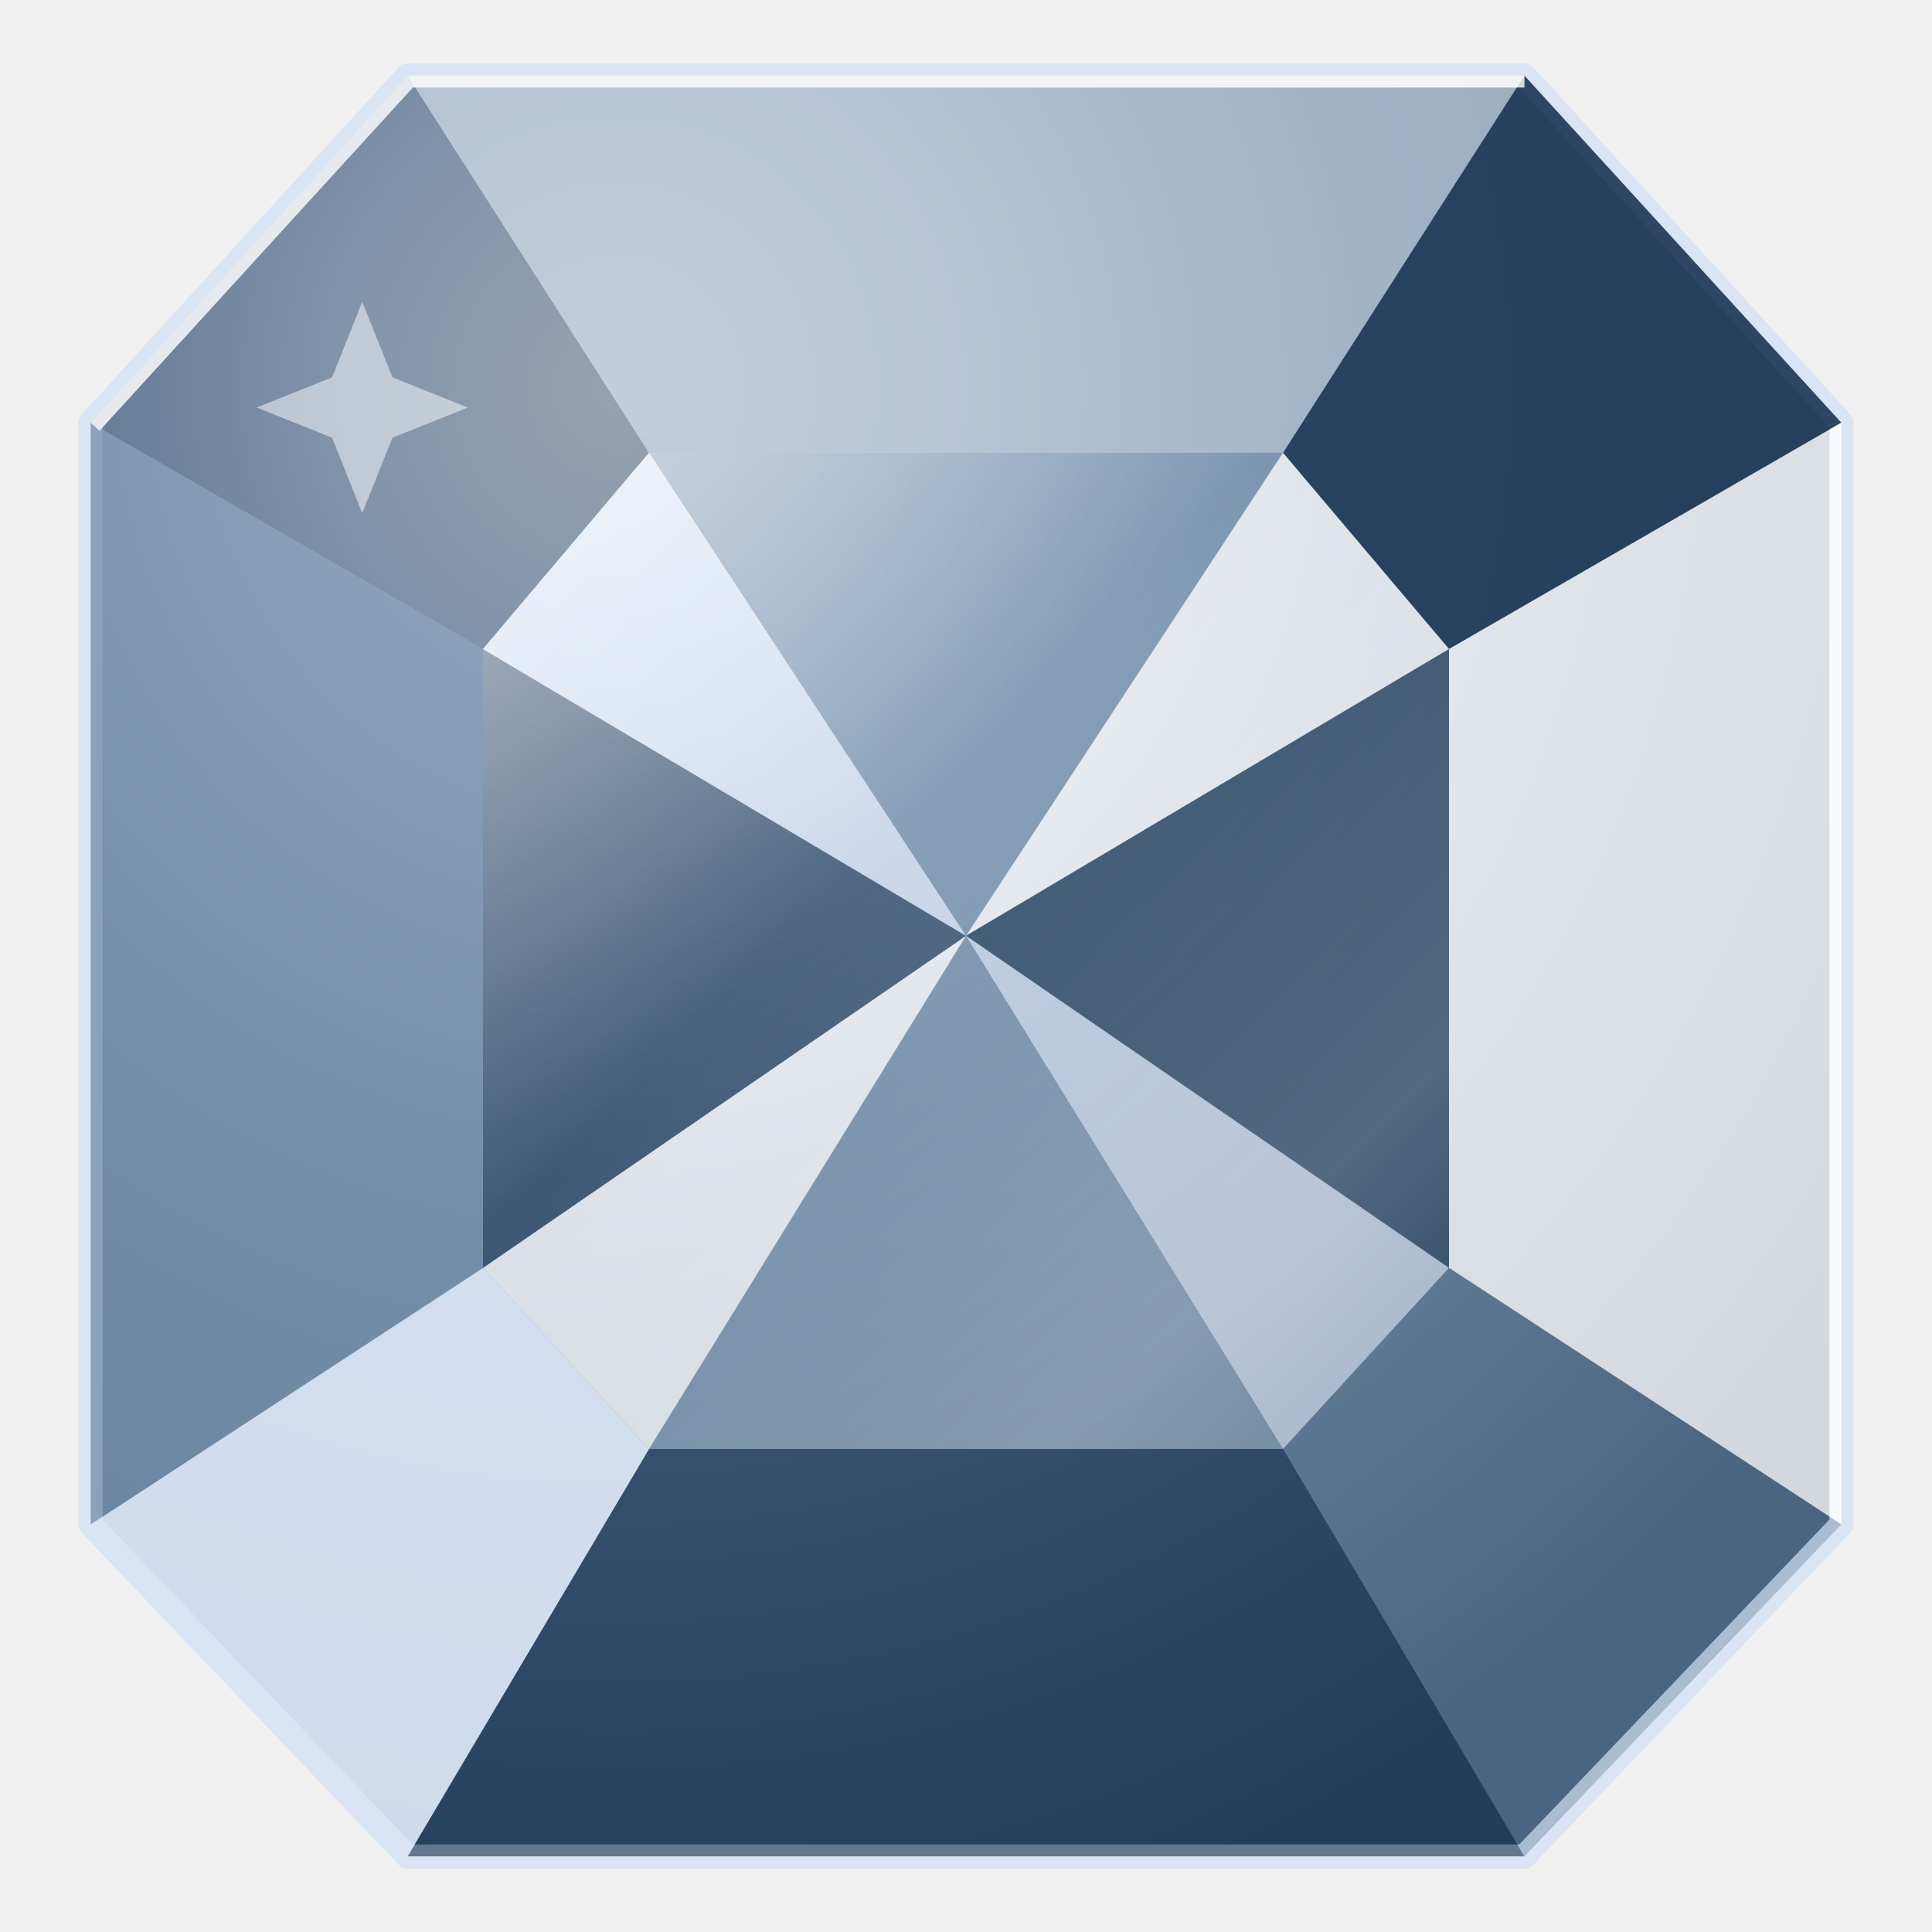
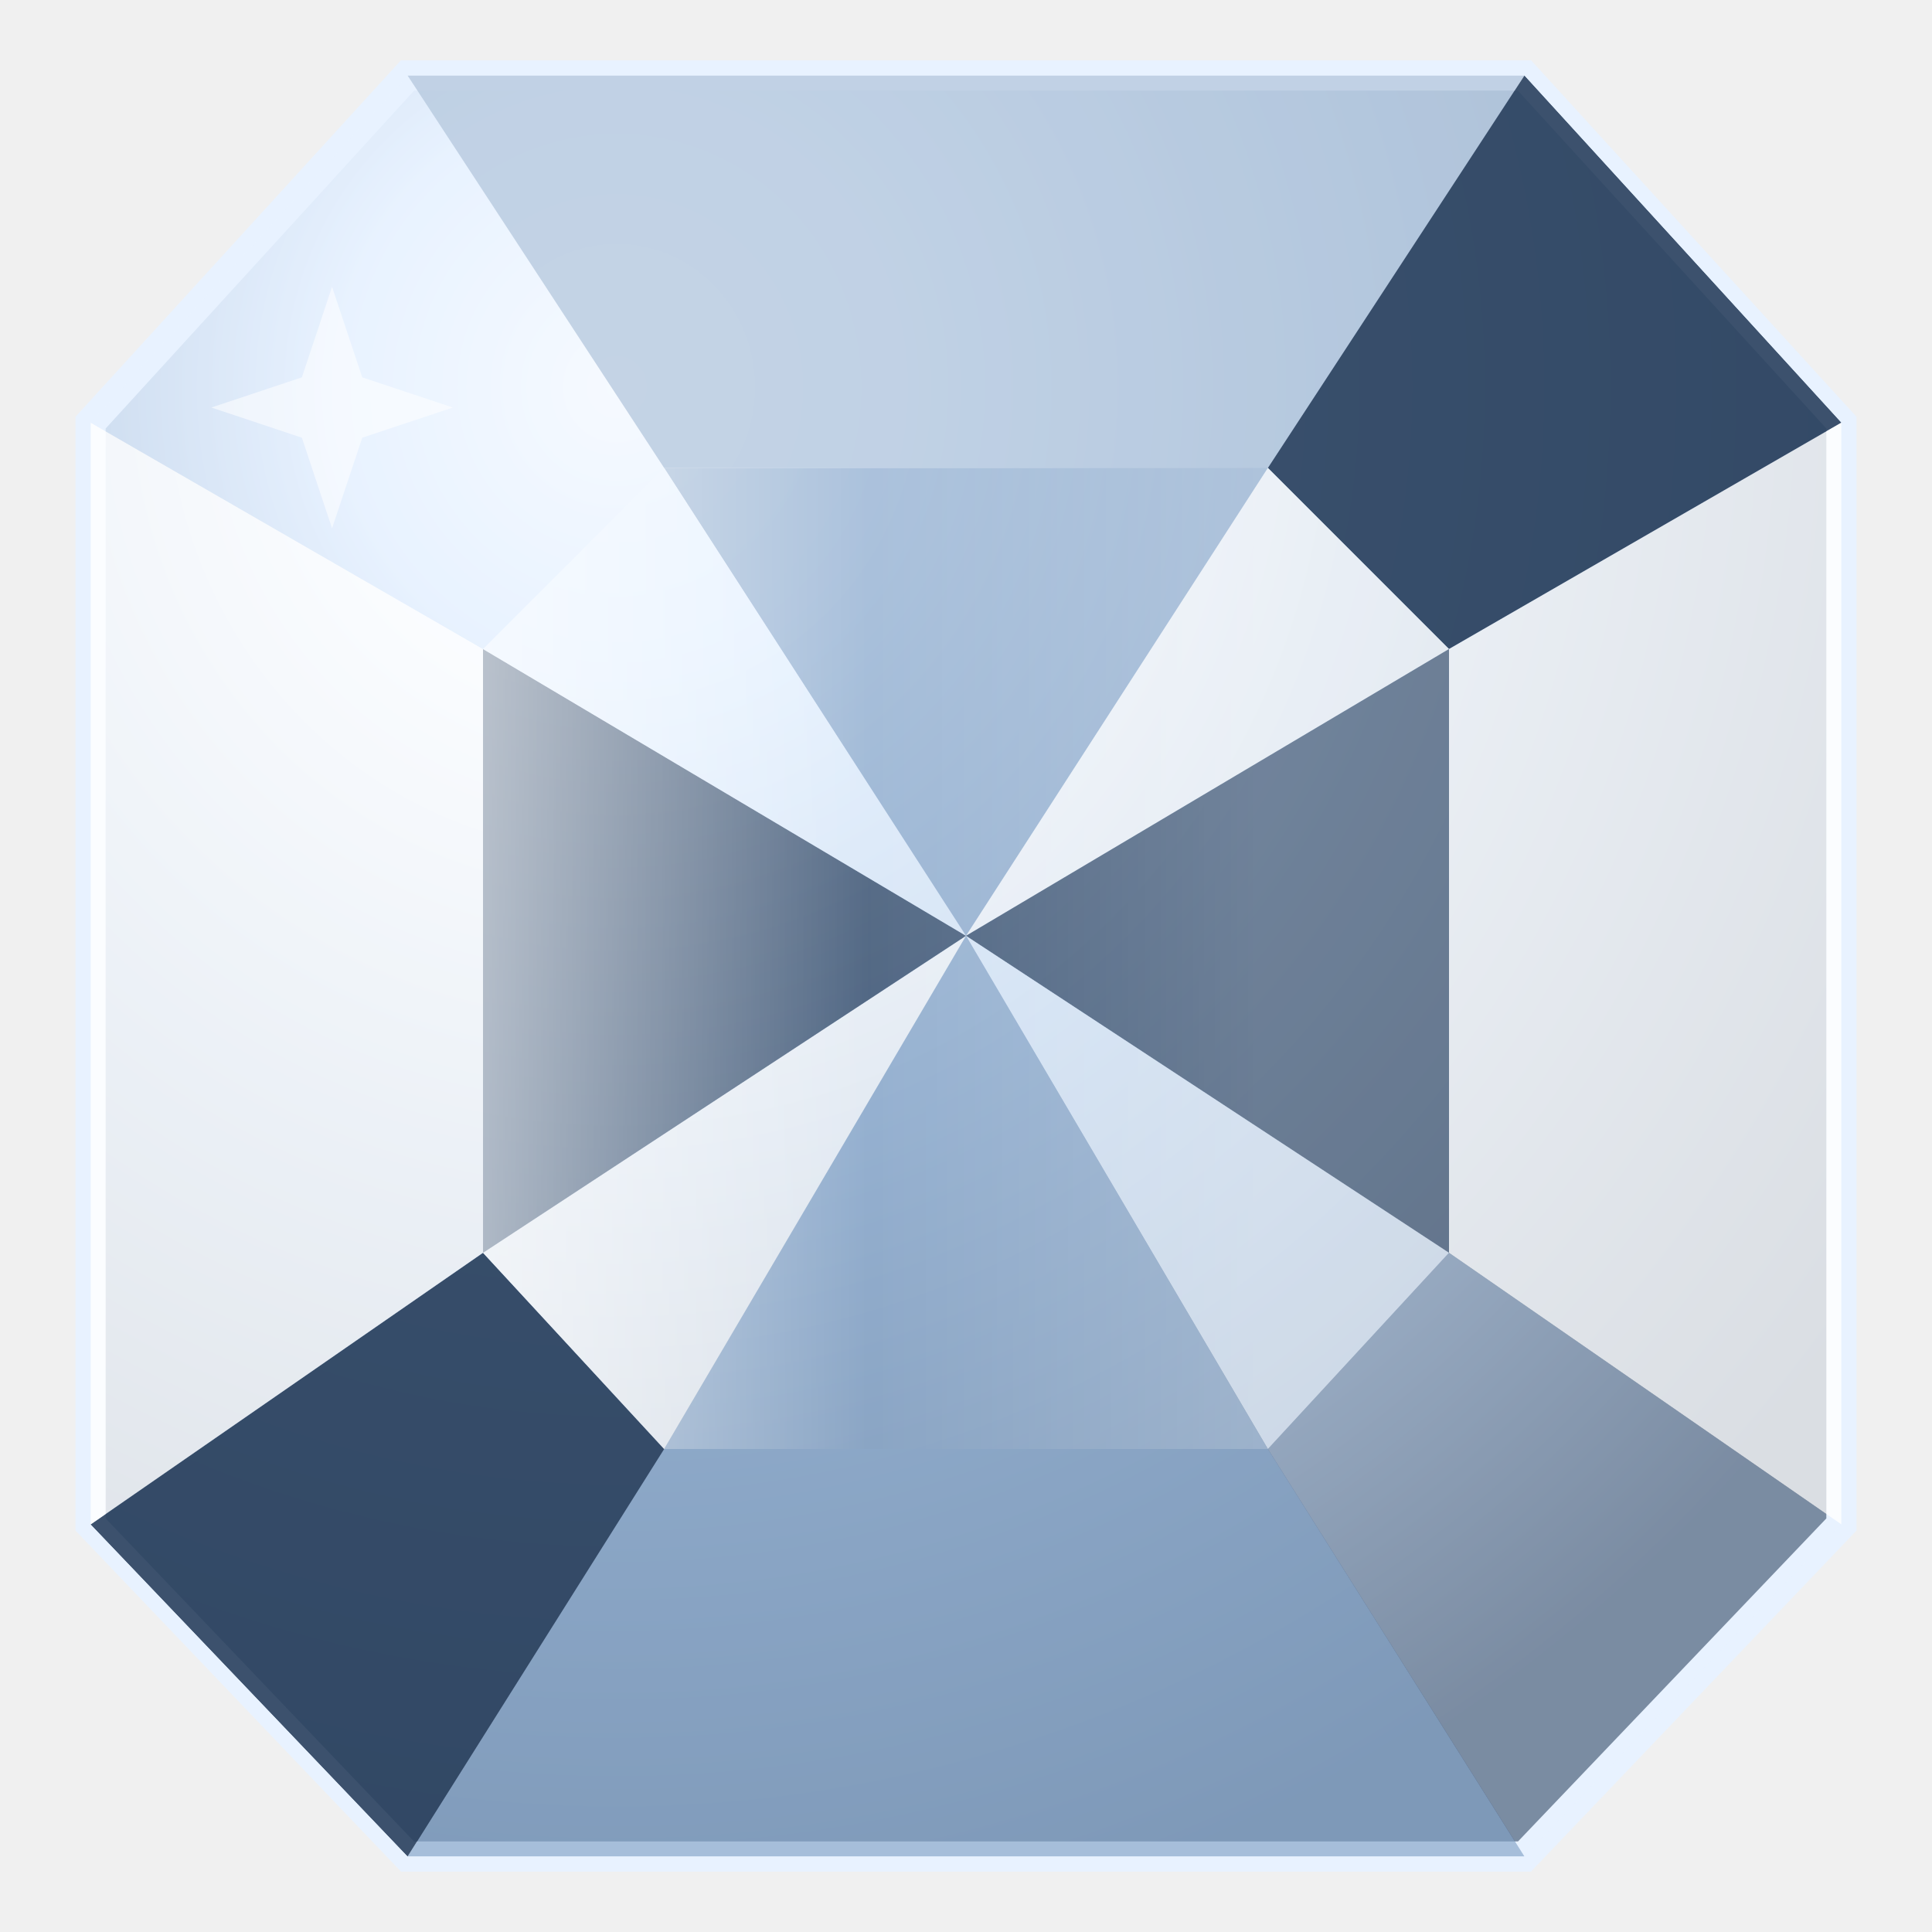
<svg xmlns="http://www.w3.org/2000/svg" viewBox="0 0 128 128">
  <defs>
-     <radialGradient id="shine" cx=".3" cy=".18" r=".88">
+     <radialGradient id="shine" cx="30%" cy="18%" r="88%">
      <stop stop-color="#fff" />
-       <stop offset=".18" stop-color="#d9e4f4" />
-       <stop offset=".48" stop-color="#7790aa" />
-       <stop offset="1" stop-color="#233d5a" />
+       <stop offset=".18" stop-color="#e8f2ff" />
+       <stop offset=".5" stop-color="#94afcf" />
+       <stop offset="1" stop-color="#314764" />
    </radialGradient>
-     <linearGradient id="flash" x1="0" y1="0" x2="1" y2="1">
+     <linearGradient id="flash">
      <stop stop-color="#fff" stop-opacity=".8" />
      <stop offset=".4" stop-color="#fff" stop-opacity="0" />
      <stop offset=".8" stop-color="#fff" stop-opacity=".28" />
-       <stop offset="1" stop-color="#fff" stop-opacity="0" />
    </linearGradient>
    <clipPath id="cut">
      <polygon points="27,5 101,5 122,28 122,101 101,123 27,123 6,101 6,28" />
    </clipPath>
  </defs>
-   <polygon points="27,5 101,5 122,28 122,101 101,123 27,123 6,101 6,28" fill="url(#shine)" stroke="#d9e4f4" stroke-width="1.6" stroke-linejoin="round" />
+   <polygon points="27,5 101,5 122,28 122,101 101,123 27,123 6,101 6,28" fill="url(#shine)" stroke="#e8f2ff" stroke-width="2" />
  <g clip-path="url(#cut)">
-     <polygon points="27,5,101,5,85,30,43,30" fill="#7790aa" opacity="0.65" />
-     <polygon points="43,30,85,30,64,62" fill="#7790aa" opacity="0.65" />
-     <polygon points="101,5,122,28,96,43,85,30" fill="#233d5a" opacity="0.94" />
-     <polygon points="85,30,96,43,64,62" fill="#fff" opacity="0.75" />
-     <polygon points="122,28,122,101,96,84,96,43" fill="#fff" opacity="0.8" />
-     <polygon points="96,43,96,84,64,62" fill="#233d5a" opacity="0.75" />
-     <polygon points="122,101,101,123,85,96,96,84" fill="#7790aa" opacity="0.48" />
-     <polygon points="96,84,85,96,64,62" fill="#d9e4f4" opacity="0.65" />
-     <polygon points="101,123,27,123,43,96,85,96" fill="#233d5a" opacity="0.65" />
-     <polygon points="85,96,43,96,64,62" fill="#7790aa" opacity="0.75" />
-     <polygon points="27,123,6,101,32,84,43,96" fill="#d9e4f4" opacity="0.94" />
-     <polygon points="43,96,32,84,64,62" fill="#fff" opacity="0.75" />
-     <polygon points="6,101,6,28,32,43,32,84" fill="#7790aa" opacity="0.8" />
-     <polygon points="32,84,32,43,64,62" fill="#233d5a" opacity="0.65" />
-     <polygon points="6,28,27,5,43,30,32,43" fill="#233d5a" opacity="0.48" />
-     <polygon points="32,43,43,30,64,62" fill="#d9e4f4" opacity="0.75" />
-     <polygon points="43,30 85,30 96,43 96,84 85,96 43,96 32,84 32,43" fill="url(#flash)" opacity=".6" />
-     <path d="M27,5L101,5L85,30L43,30Z" fill="#fff" opacity=".32" />
-     <path d="M6,28L27,5L101,5" fill="none" stroke="#fff" stroke-opacity=".8" stroke-width="1.6" />
+     <polygon points="27,5,101,5,84,31,44,31" fill="#94afcf" opacity="0.78" />
+     <polygon points="44,31,84,31,64,62" fill="#94afcf" opacity=".73" />
+     <polygon points="101,5,122,28,96,43,84,31" fill="#314764" opacity="0.94" />
+     <polygon points="84,31,96,43,64,62" fill="#fff" opacity=".73" />
+     <polygon points="122,28,122,101,96,83,96,43" fill="#fff" opacity="0.82" />
+     <polygon points="96,43,96,83,64,62" fill="#314764" opacity=".73" />
+     <polygon points="122,101,101,123,84,96,96,83" fill="#e8f2ff" opacity="0.4" />
+     <polygon points="96,83,84,96,64,62" fill="#e8f2ff" opacity=".73" />
+     <polygon points="101,123,27,123,44,96,84,96" fill="#94afcf" opacity="0.78" />
+     <polygon points="84,96,44,96,64,62" fill="#94afcf" opacity=".73" />
+     <polygon points="27,123,6,101,32,83,44,96" fill="#314764" opacity="0.94" />
+     <polygon points="44,96,32,83,64,62" fill="#fff" opacity=".73" />
+     <polygon points="6,101,6,28,32,43,32,83" fill="#fff" opacity="0.82" />
+     <polygon points="32,83,32,43,64,62" fill="#314764" opacity=".73" />
+     <polygon points="6,28,27,5,44,31,32,43" fill="#e8f2ff" opacity="0.4" />
+     <polygon points="32,43,44,31,64,62" fill="#e8f2ff" opacity=".73" />
+     <polygon points="44,31 84,31 96,43 96,83 84,96 44,96 32,83 32,43" fill="url(#flash)" opacity=".7" />
+     <path d="M27,5L101,5L84,31L44,31Z" fill="#fff" opacity=".3" />
  </g>
-   <path d="M22 25l2-5 2 5 5 2-5 2-2 5-2-5-5-2Z" fill="#fff" opacity=".5" />
+   <path d="M20 25l2-6 2 6 6 2-6 2-2 6-2-6-6-2Z" fill="#fff" opacity=".55" />
</svg>
